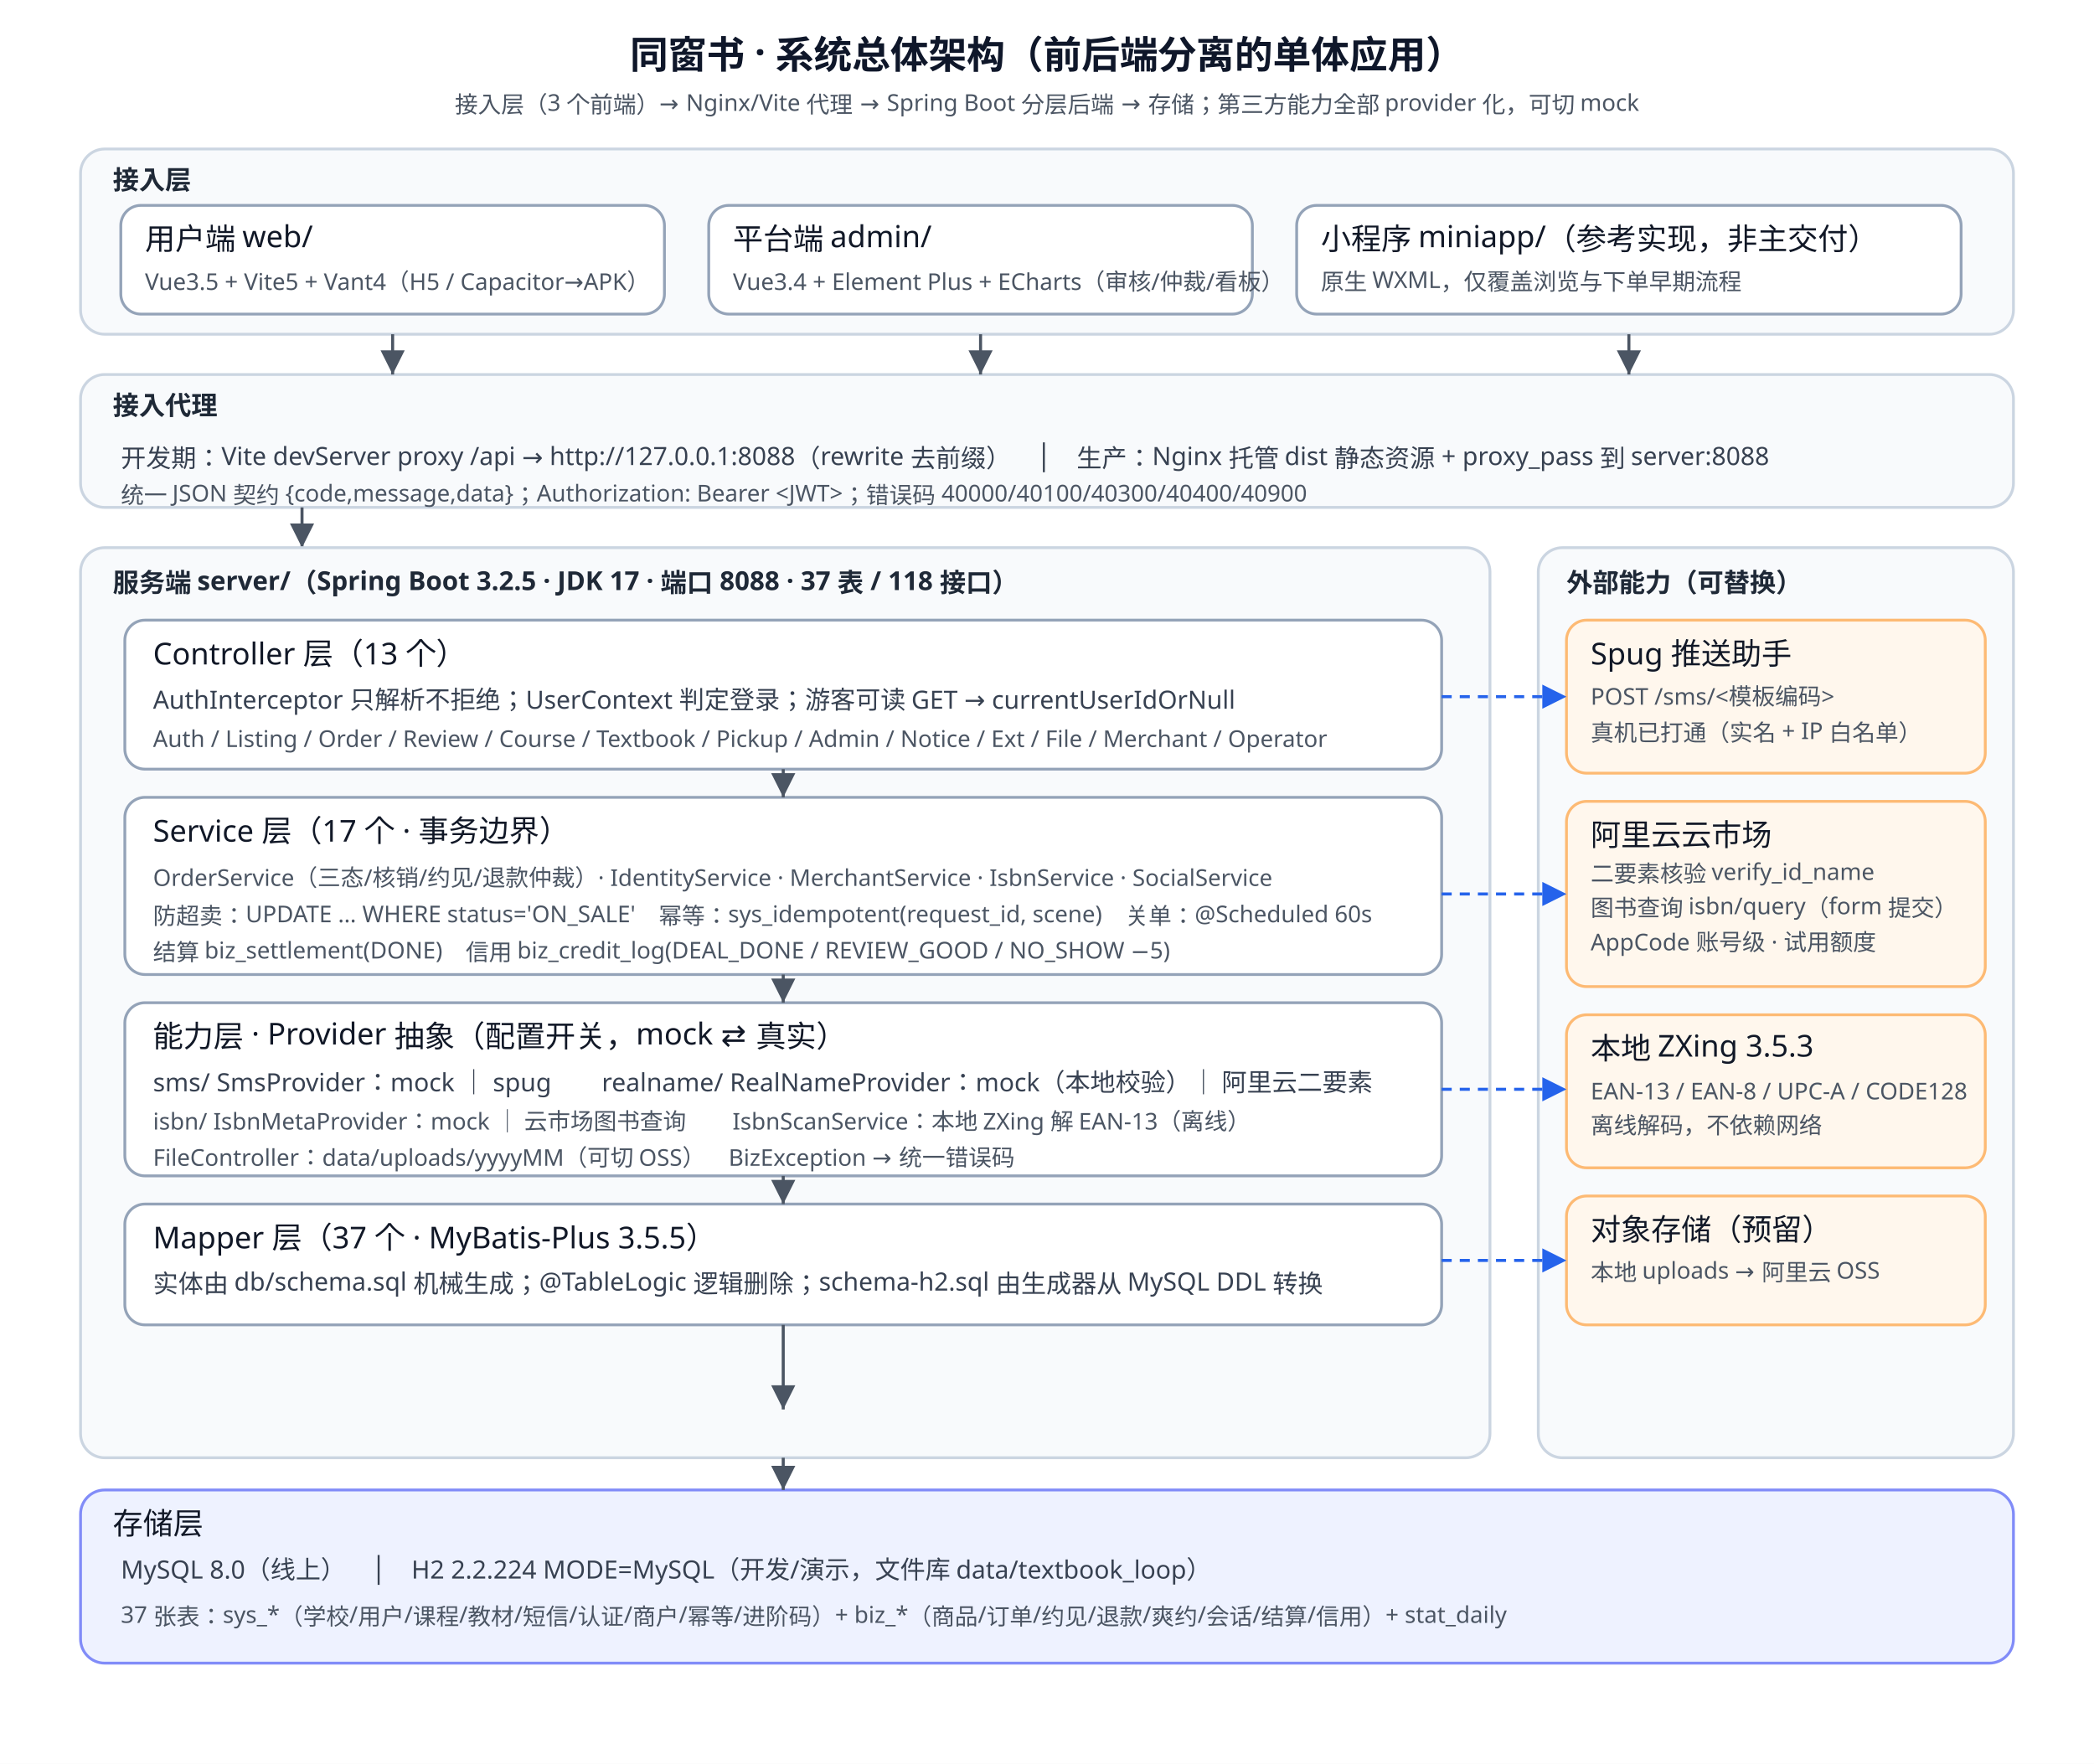
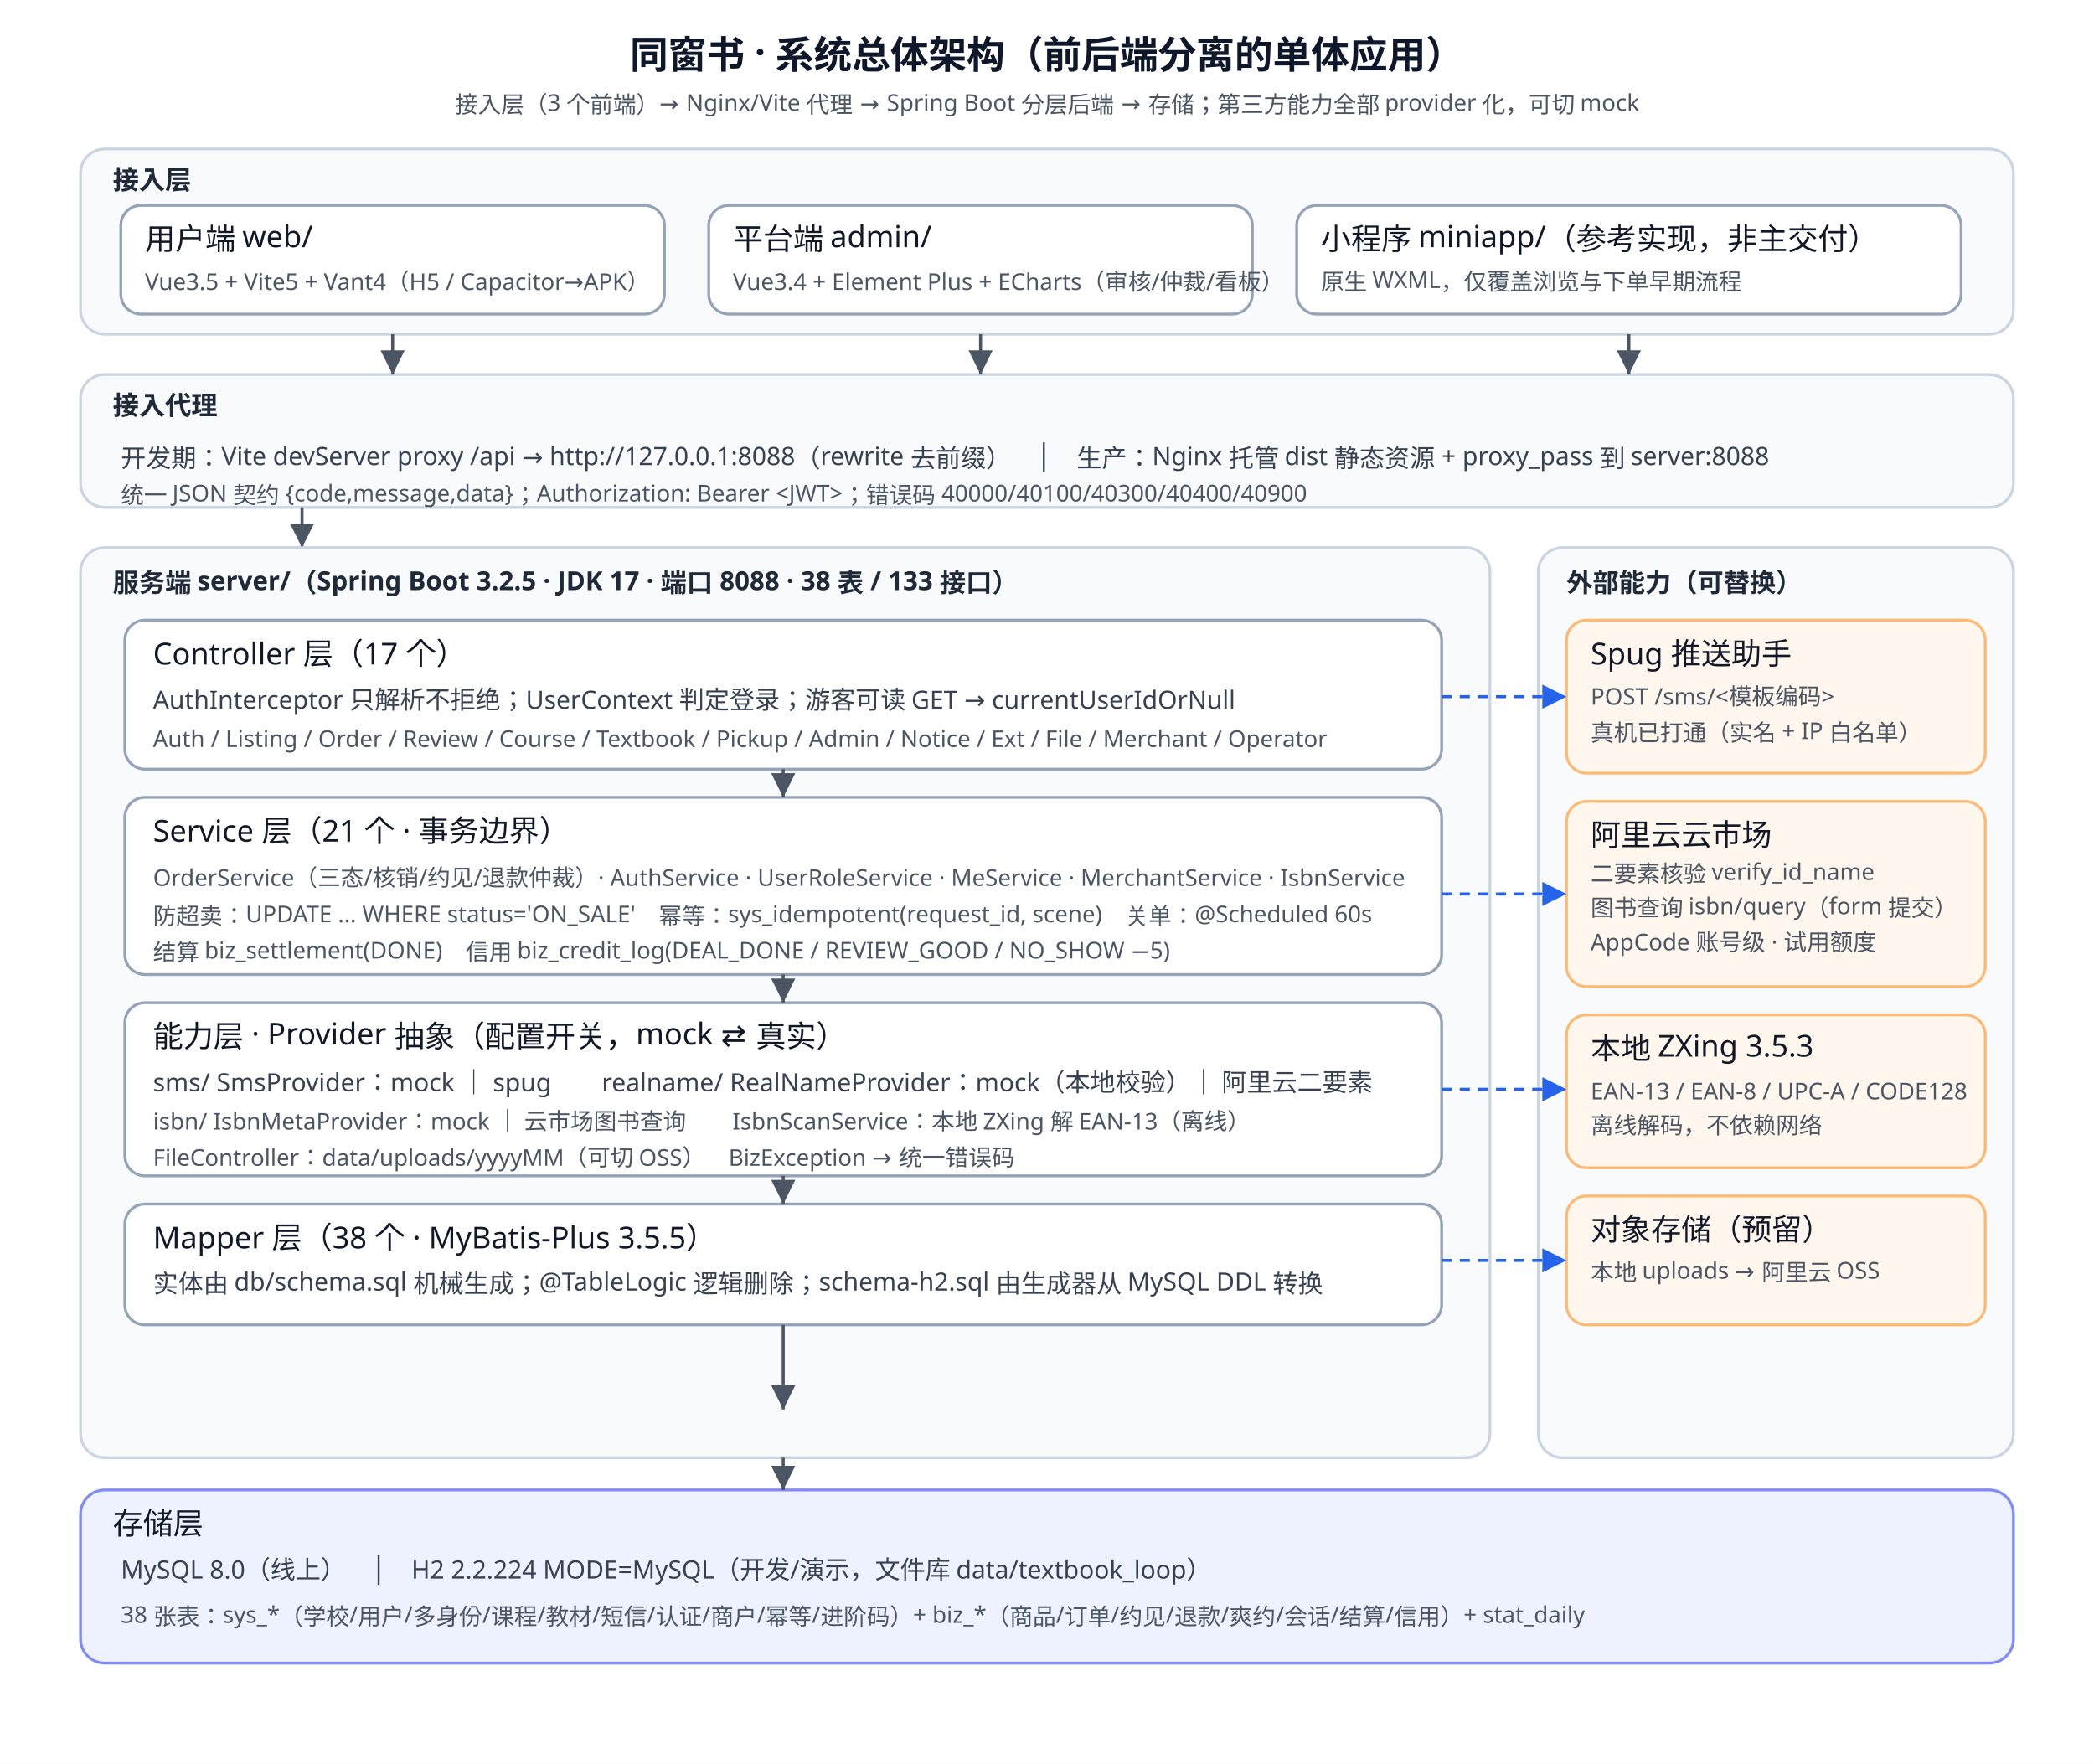
<svg xmlns="http://www.w3.org/2000/svg" width="1040" height="876" viewBox="0 0 1040 876" font-family="Microsoft YaHei, PingFang SC, sans-serif">
  <defs>
    <marker id="arr" markerWidth="10" markerHeight="10" refX="8" refY="4" orient="auto">
      <path d="M0,0 L8,4 L0,8 z" fill="#4b5563" />
    </marker>
    <marker id="arr2" markerWidth="10" markerHeight="10" refX="8" refY="4" orient="auto">
      <path d="M0,0 L8,4 L0,8 z" fill="#2563eb" />
    </marker>
    <style>
      .t { font-size: 15px; fill: #111827; }
      .s { font-size: 12.5px; fill: #374151; }
      .xs { font-size: 11.5px; fill: #4b5563; }
      .h { font-size: 13px; font-weight: bold; fill: #1f2937; }
      .box { fill: #ffffff; stroke: #94a3b8; stroke-width: 1.4; rx: 10; }
      .layer { fill: #f8fafc; stroke: #cbd5e1; stroke-width: 1.4; rx: 12; }
      .ext { fill: #fff7ed; stroke: #fdba74; stroke-width: 1.4; rx: 10; }
      .db { fill: #eef2ff; stroke: #818cf8; stroke-width: 1.4; rx: 12; }
      .line { stroke: #4b5563; stroke-width: 1.5; fill: none; marker-end: url(#arr); }
      .line2 { stroke: #2563eb; stroke-width: 1.5; fill: none; marker-end: url(#arr2); stroke-dasharray: 5 4; }
    </style>
  </defs>
  <rect x="0" y="0" width="1040" height="876" fill="#ffffff" />
  <text x="520" y="34" text-anchor="middle" font-size="19" font-weight="bold" fill="#0f172a">同窗书 · 系统总体架构（前后端分离的单体应用）</text>
  <text x="520" y="56" text-anchor="middle" class="xs">接入层（3 个前端）→ Nginx/Vite 代理 → Spring Boot 分层后端 → 存储；第三方能力全部 provider 化，可切 mock</text>
  <rect x="40" y="74" width="960" height="92" class="layer" />
  <text x="56" y="94" class="h">接入层</text>
  <rect x="60" y="102" width="270" height="54" class="box" />
  <text x="72" y="124" class="t">用户端 web/</text>
  <text x="72" y="144" class="xs">Vue3.5 + Vite5 + Vant4（H5 / Capacitor→APK）</text>
  <rect x="352" y="102" width="270" height="54" class="box" />
  <text x="364" y="124" class="t">平台端 admin/</text>
  <text x="364" y="144" class="xs">Vue3.4 + Element Plus + ECharts（审核/仲裁/看板）</text>
  <rect x="644" y="102" width="330" height="54" class="box" />
  <text x="656" y="124" class="t">小程序 miniapp/（参考实现，非主交付）</text>
  <text x="656" y="144" class="xs">原生 WXML，仅覆盖浏览与下单早期流程</text>
  <rect x="40" y="186" width="960" height="66" class="layer" />
  <text x="56" y="206" class="h">接入代理</text>
  <text x="60" y="232" class="s">开发期：Vite devServer proxy  /api → http://127.0.0.1:8088（rewrite 去前缀）　│　生产：Nginx 托管 dist 静态资源 + proxy_pass 到 server:8088</text>
  <text x="60" y="250" class="xs">统一 JSON 契约 {code,message,data}；Authorization: Bearer &lt;JWT&gt;；错误码 40000/40100/40300/40400/40900</text>
  <path class="line" d="M195,166 L195,186" />
  <path class="line" d="M487,166 L487,186" />
  <path class="line" d="M809,166 L809,186" />
  <path class="line" d="M150,252 L150,272" />
  <rect x="40" y="272" width="700" height="452" class="layer" />
-   <text x="56" y="294" class="h">服务端 server/（Spring Boot 3.2.5 · JDK 17 · 端口 8088 · 37 表 / 118 接口）</text>
+   <text x="56" y="294" class="h">服务端 server/（Spring Boot 3.2.5 · JDK 17 · 端口 8088 · 38 表 / 133 接口）</text>
  <rect x="62" y="308" width="654" height="74" class="box" />
-   <text x="76" y="330" class="t">Controller 层（13 个）</text>
+   <text x="76" y="330" class="t">Controller 层（17 个）</text>
  <text x="76" y="352" class="s">AuthInterceptor 只解析不拒绝；UserContext 判定登录；游客可读 GET → currentUserIdOrNull</text>
  <text x="76" y="371" class="xs">Auth / Listing / Order / Review / Course / Textbook / Pickup / Admin / Notice / Ext / File / Merchant / Operator</text>
  <rect x="62" y="396" width="654" height="88" class="box" />
-   <text x="76" y="418" class="t">Service 层（17 个 · 事务边界）</text>
-   <text x="76" y="440" class="xs">OrderService（三态/核销/约见/退款仲裁）· IdentityService · MerchantService · IsbnService · SocialService</text>
+   <text x="76" y="418" class="t">Service 层（21 个 · 事务边界）</text>
+   <text x="76" y="440" class="xs">OrderService（三态/核销/约见/退款仲裁）· AuthService · UserRoleService · MeService · MerchantService · IsbnService</text>
  <text x="76" y="459" class="xs">防超卖：UPDATE … WHERE status='ON_SALE'　幂等：sys_idempotent(request_id, scene)　关单：@Scheduled 60s</text>
  <text x="76" y="477" class="xs">结算 biz_settlement(DONE)　信用 biz_credit_log(DEAL_DONE / REVIEW_GOOD / NO_SHOW −5)</text>
  <rect x="62" y="498" width="654" height="86" class="box" />
  <text x="76" y="520" class="t">能力层 · Provider 抽象（配置开关，mock ⇄ 真实）</text>
  <text x="76" y="542" class="s">sms/ SmsProvider：mock ｜ spug　　realname/ RealNameProvider：mock（本地校验）｜ 阿里云二要素</text>
  <text x="76" y="561" class="xs">isbn/ IsbnMetaProvider：mock ｜ 云市场图书查询　　IsbnScanService：本地 ZXing 解 EAN-13（离线）</text>
  <text x="76" y="579" class="xs">FileController：data/uploads/yyyyMM（可切 OSS）　BizException → 统一错误码</text>
  <rect x="62" y="598" width="654" height="60" class="box" />
-   <text x="76" y="620" class="t">Mapper 层（37 个 · MyBatis-Plus 3.5.5）</text>
+   <text x="76" y="620" class="t">Mapper 层（38 个 · MyBatis-Plus 3.5.5）</text>
  <text x="76" y="642" class="s">实体由 db/schema.sql 机械生成；@TableLogic 逻辑删除；schema-h2.sql 由生成器从 MySQL DDL 转换</text>
  <path class="line" d="M389,382 L389,396" />
  <path class="line" d="M389,484 L389,498" />
  <path class="line" d="M389,584 L389,598" />
  <path class="line" d="M389,658 L389,700" />
  <rect x="764" y="272" width="236" height="452" class="layer" />
  <text x="778" y="294" class="h">外部能力（可替换）</text>
  <rect x="778" y="308" width="208" height="76" class="ext" />
  <text x="790" y="330" class="t">Spug 推送助手</text>
  <text x="790" y="350" class="xs">POST /sms/&lt;模板编码&gt;</text>
  <text x="790" y="368" class="xs">真机已打通（实名 + IP 白名单）</text>
  <rect x="778" y="398" width="208" height="92" class="ext" />
  <text x="790" y="420" class="t">阿里云云市场</text>
  <text x="790" y="438" class="xs">二要素核验 verify_id_name</text>
  <text x="790" y="455" class="xs">图书查询 isbn/query（form 提交）</text>
  <text x="790" y="472" class="xs">AppCode 账号级 · 试用额度</text>
  <rect x="778" y="504" width="208" height="76" class="ext" />
  <text x="790" y="526" class="t">本地 ZXing 3.5.3</text>
  <text x="790" y="546" class="xs">EAN-13 / EAN-8 / UPC-A / CODE128</text>
  <text x="790" y="563" class="xs">离线解码，不依赖网络</text>
  <rect x="778" y="594" width="208" height="64" class="ext" />
  <text x="790" y="616" class="t">对象存储（预留）</text>
  <text x="790" y="636" class="xs">本地 uploads → 阿里云 OSS</text>
  <path class="line2" d="M716,541 L778,541" />
  <path class="line2" d="M716,346 L778,346" />
  <path class="line2" d="M716,444 L778,444" />
  <path class="line2" d="M716,626 L778,626" />
  <rect x="40" y="740" width="960" height="86" class="db" />
  <text x="56" y="762" class="t">存储层</text>
  <text x="60" y="784" class="s">MySQL 8.0（线上）　│　H2 2.2.224 MODE=MySQL（开发/演示，文件库 data/textbook_loop）</text>
-   <text x="60" y="806" class="xs">37 张表：sys_*（学校/用户/课程/教材/短信/认证/商户/幂等/进阶码）+ biz_*（商品/订单/约见/退款/爽约/会话/结算/信用）+ stat_daily</text>
+   <text x="60" y="806" class="xs">38 张表：sys_*（学校/用户/多身份/课程/教材/短信/认证/商户/幂等/进阶码）+ biz_*（商品/订单/约见/退款/爽约/会话/结算/信用）+ stat_daily</text>
  <path class="line" d="M389,724 L389,740" />
</svg>
